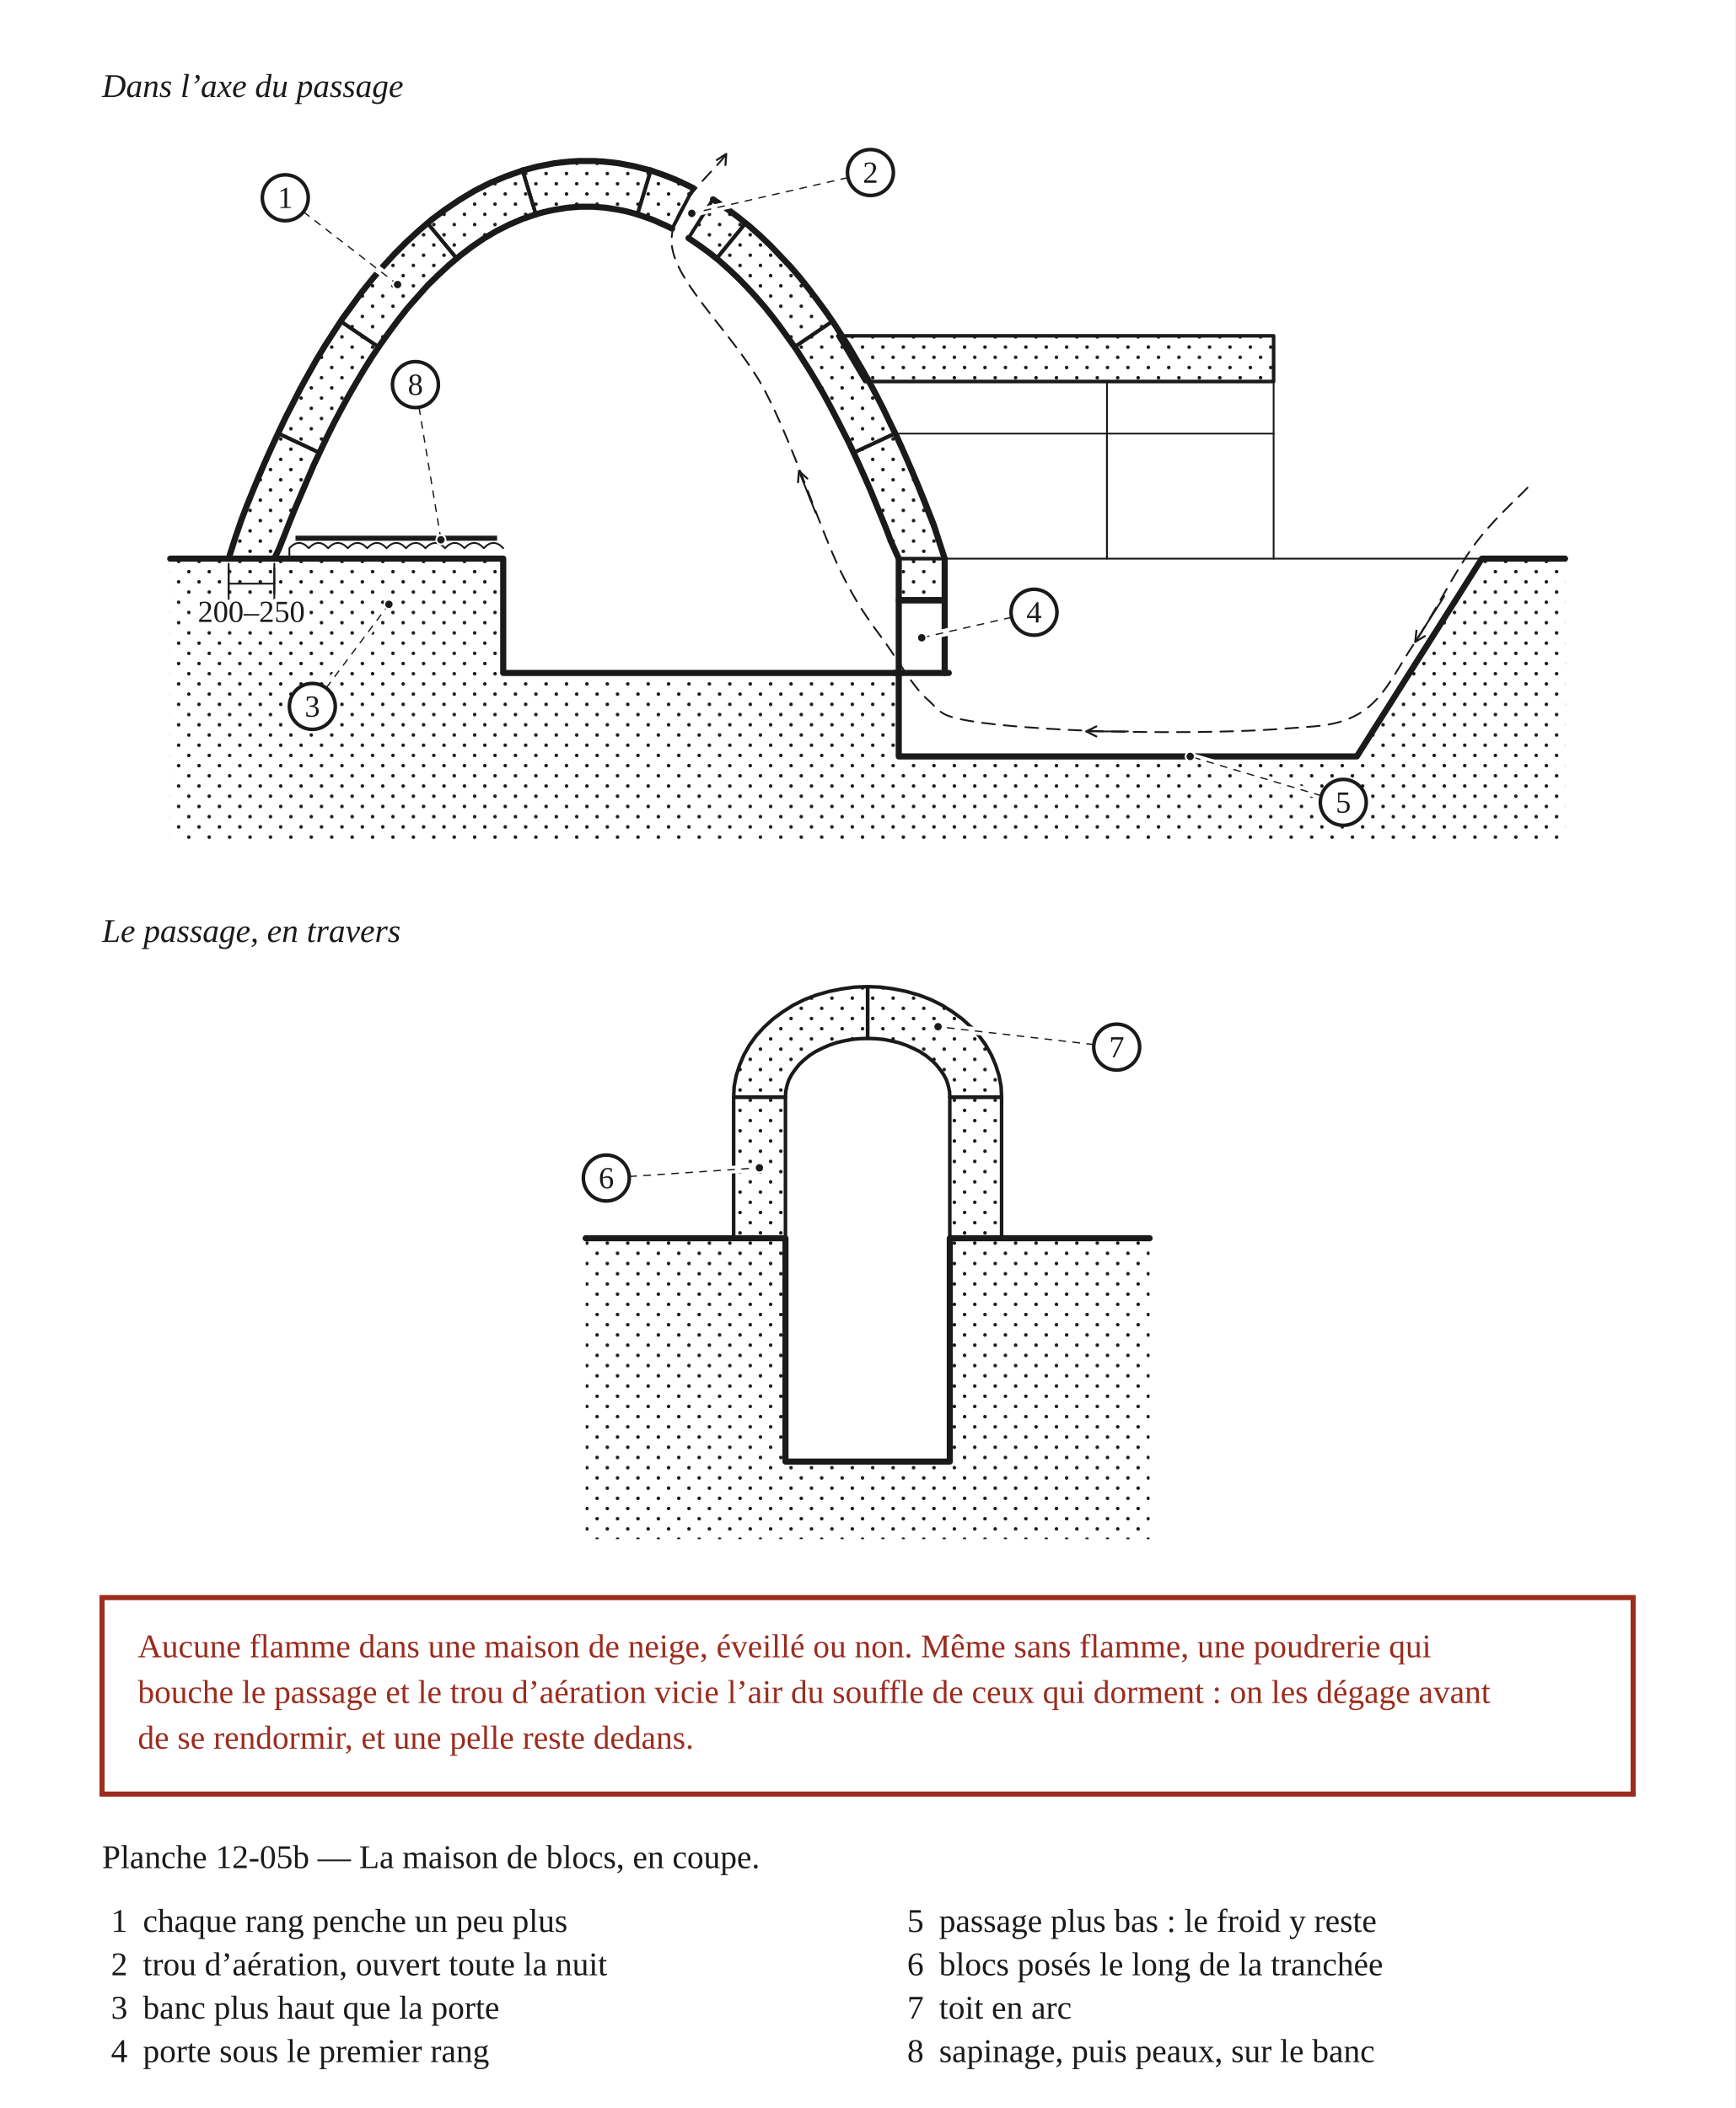
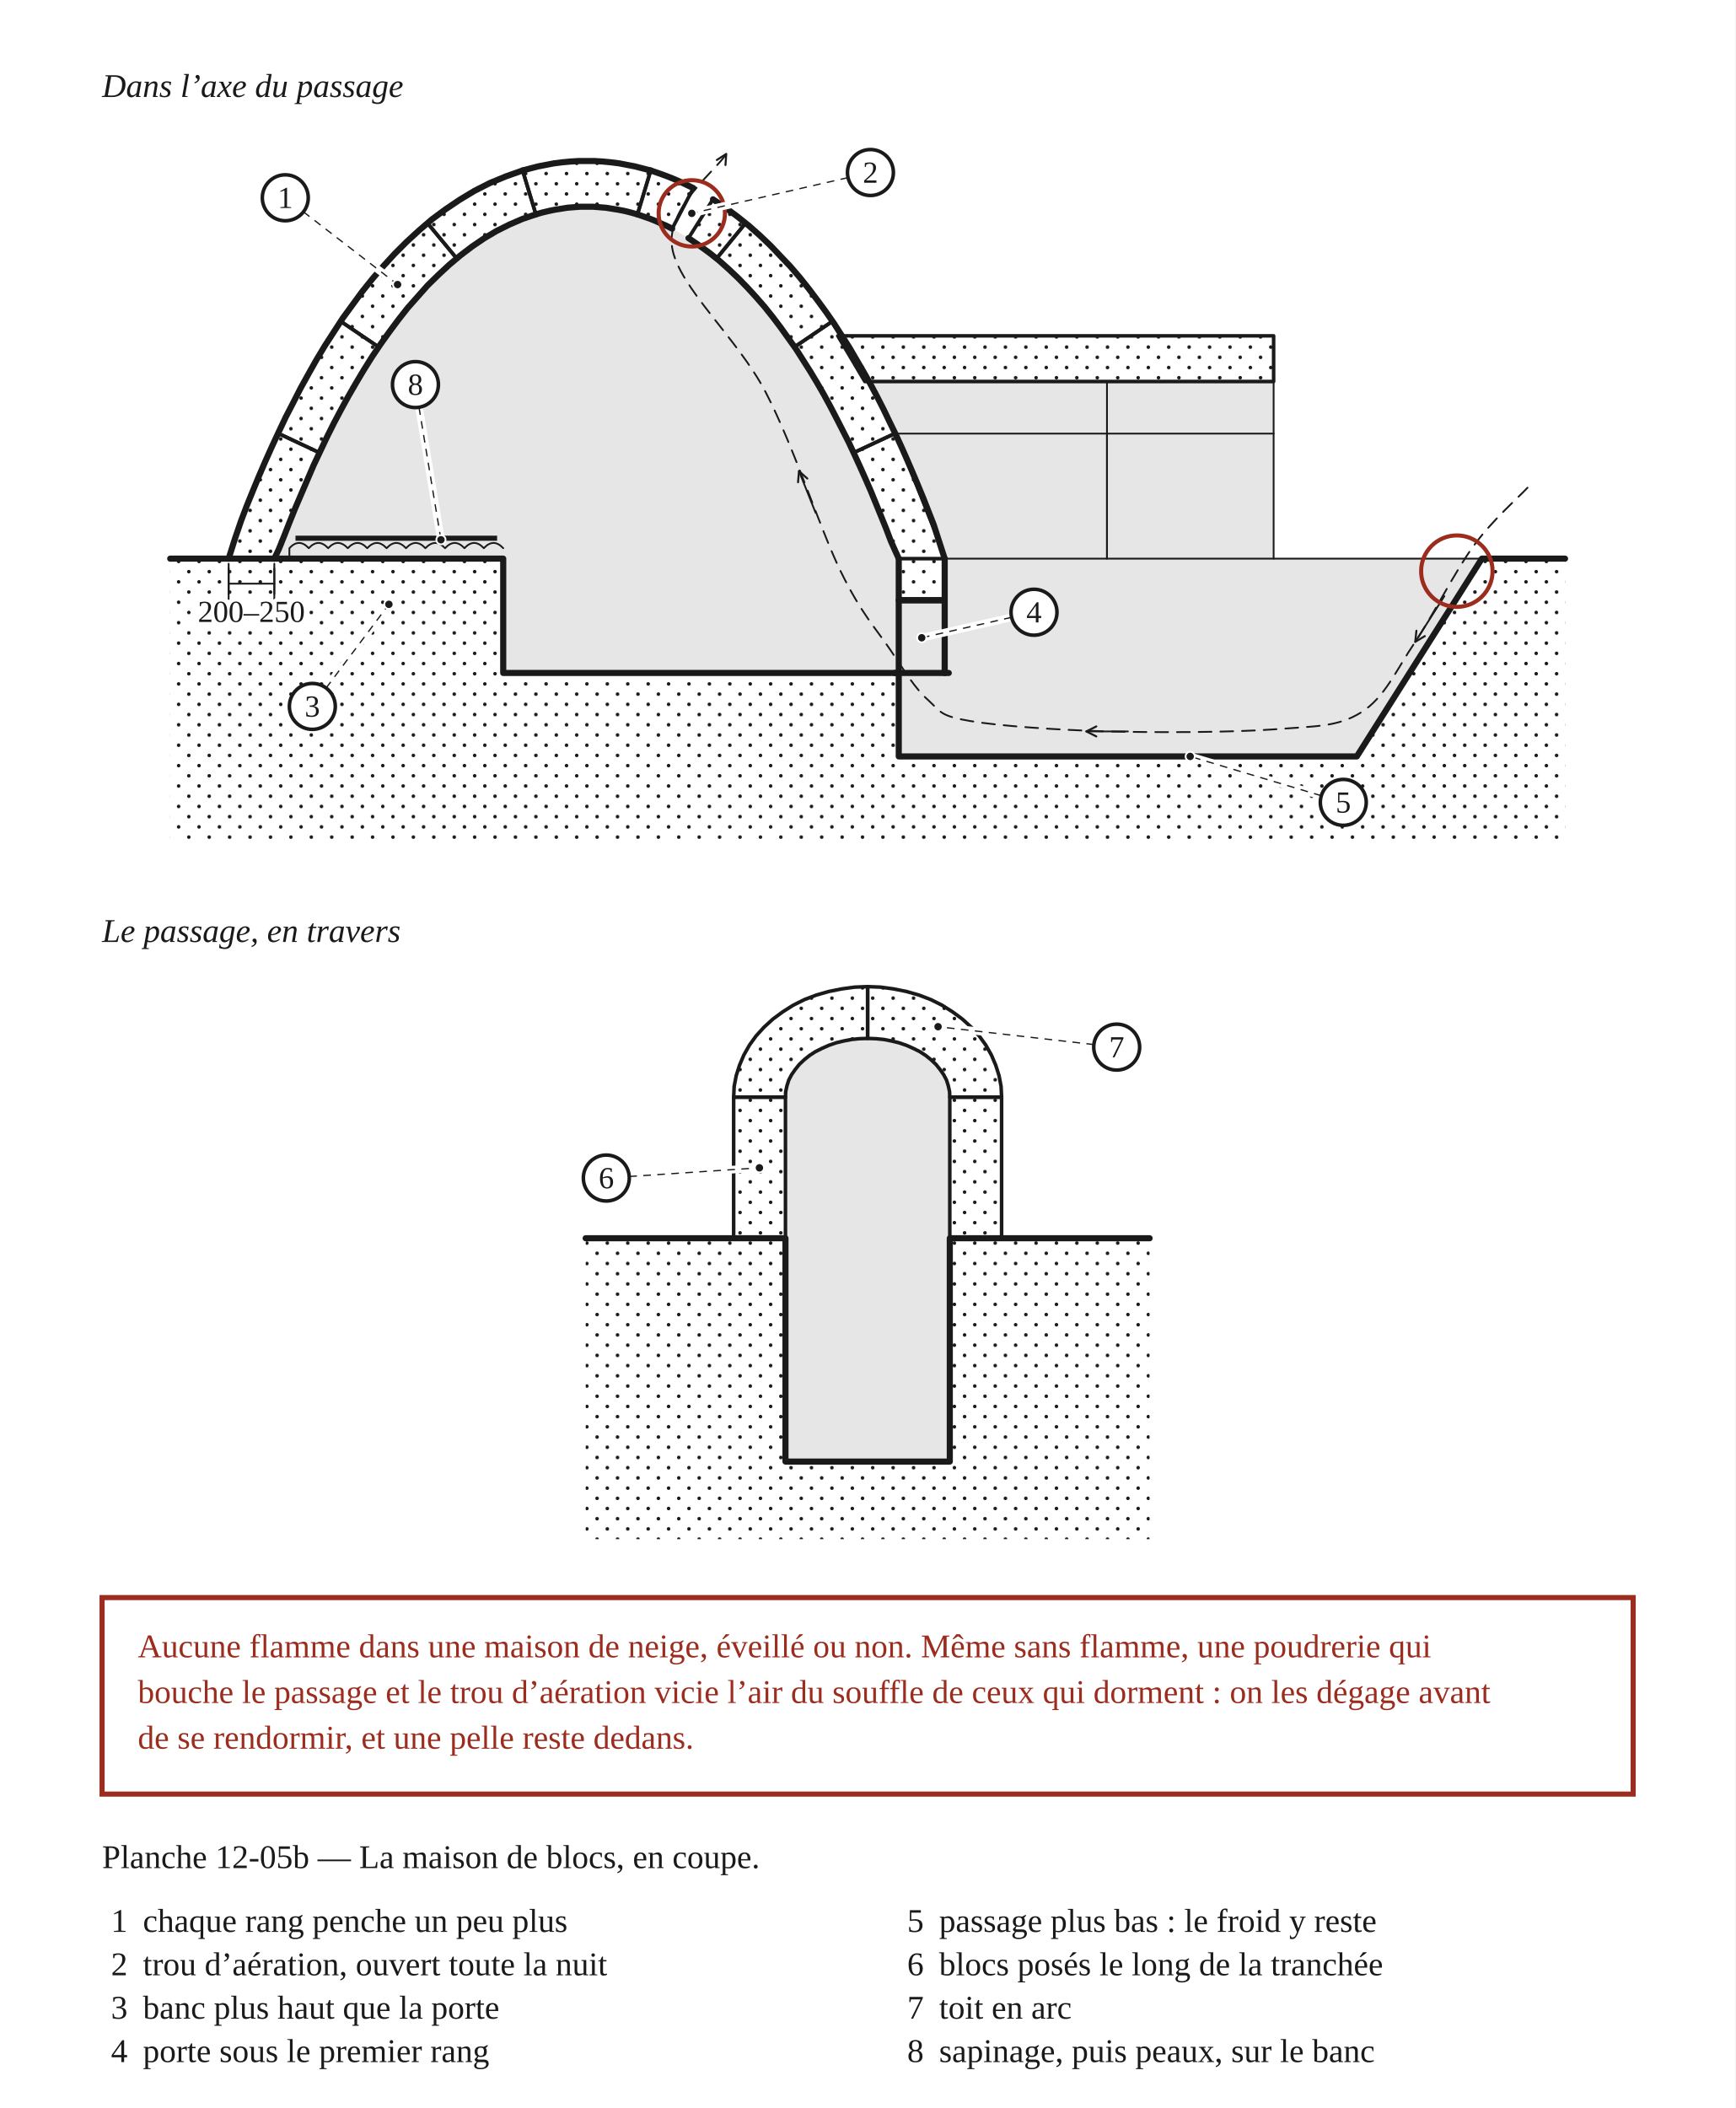
<svg xmlns="http://www.w3.org/2000/svg" width="680" height="826" viewBox="0 0 680 826" role="img">
  <defs>
    <pattern id="h-neige" width="8" height="8" patternUnits="userSpaceOnUse">
      <circle cx="2" cy="2" r="0.7" fill="#1A1A1A" stroke="none" />
      <circle cx="6" cy="6" r="0.7" fill="#1A1A1A" stroke="none" />
    </pattern>
    <marker id="fl" viewBox="0 0 10 10" refX="9" refY="5" markerWidth="7" markerHeight="7" orient="auto-start-reverse">
      <path d="M1 1 L9 5 L1 9" fill="none" stroke="#1A1A1A" stroke-width="1.6" stroke-linecap="round" stroke-linejoin="round" />
    </marker>
  </defs>
  <rect x="0" y="0" width="680" height="826" fill="#FFFFFF" />
  <text x="40" y="38" font-family="Georgia, 'Times New Roman', serif" font-size="13" font-style="italic" fill="#1A1A1A">Dans l’axe du passage</text>
  <g transform="translate(40 46)" data-vue="coupe">
+     <path d="M67.5 172.9 L69 169.7 L70.5 166.2 L72.4 161.4 L74.3 156.7 L76.2 151.9 L78.2 147.2 L80.2 142.5 L82.3 137.8 L84.4 133.1 L86.6 128.5 L88.8 123.9 L91.1 119.4 L93.5 114.9 L95.9 110.4 L98.4 106 L101 101.6 L103.6 97.3 L106.3 93.1 L109.1 88.9 L112 84.8 L115 80.8 L118.1 76.8 L121.2 73 L124.5 69.2 L127.8 65.6 L131.3 62.1 L134.9 58.8 L138.6 55.6 L142.3 52.6 L146.2 49.8 L150.2 47.1 L154.3 44.7 L158.5 42.5 L162.8 40.6 L167.2 38.9 L171.6 37.5 L176.1 36.4 L180.7 35.6 L185.3 35.2 L189.9 35 L189.9 35 L194.5 35.2 L199 35.6 L203.6 36.4 L208.1 37.5 L212.5 38.9 L216.9 40.6 L221.2 42.5 L225.4 44.7 L229.5 47.1 L233.5 49.8 L237.4 52.6 L241.2 55.6 L244.9 58.8 L248.4 62.1 L251.9 65.6 L255.3 69.2 L258.5 73 L261.7 76.8 L264.7 80.8 L267.7 84.8 L270.6 88.9 L273.4 93.1 L276.1 97.3 L278.8 101.6 L281.3 106 L283.8 110.4 L286.2 114.9 L288.6 119.4 L290.9 123.9 L293.1 128.5 L295.3 133.1 L297.5 137.8 L299.5 142.5 L301.6 147.2 L303.5 151.9 L305.5 156.7 L307.4 161.4 L309.2 166.2 L310.7 169.7 L312.2 172.9 L312.2 189.2 L330.2 189.2 L330.2 172.9 L328.4 167.3 L326.6 161.6 L324.9 157.2 L323.3 152.9 L321.6 148.7 L319.9 144.6 L318.2 140.4 L316.4 136.2 L314.6 132.1 L312.7 128 L310.8 123.8 L308.8 119.7 L306.8 115.7 L304.8 111.6 L302.7 107.5 L300.5 103.5 L459.1 103.5 L459.1 172.9 L540.7 172.9 L491.7 250.4 L312.2 250.4 L312.2 217.7 L157.2 217.7 L157.2 172.9 Z" fill="#E6E6E6" stroke="none" />
    <path d="M26.7 172.9 L157.2 172.9 L157.2 217.7 L312.2 217.7 L312.2 250.4 L491.7 250.4 L540.7 172.9 L573.3 172.9 L573.3 283 L26.7 283 Z" fill="url(#h-neige)" stroke="none" />
    <path d="M312.2 172.9 L330.2 172.9 L330.2 189.2 L312.2 189.2 Z" fill="url(#h-neige)" stroke="none" />
    <path d="M26.7 172.9 L157.2 172.9 L157.2 217.7 L312.2 217.7 L312.2 250.4 L491.7 250.4 L540.7 172.9 L573.3 172.9" fill="none" stroke="#1A1A1A" stroke-width="2.4" stroke-linejoin="round" stroke-linecap="round" />
    <path d="M312.2 172.9 L312.2 189.2 L330.2 189.2 L330.2 172.9" fill="none" stroke="#1A1A1A" stroke-width="2.4" stroke-linejoin="round" stroke-linecap="round" />
    <path d="M330.2 172.9 L393.8 172.9 L393.8 123.9 L310.8 123.9 Z" fill="none" stroke="#1A1A1A" stroke-width="0.7" stroke-linejoin="round" stroke-linecap="round" />
    <path d="M393.8 172.9 L459.1 172.9 L459.1 123.9 L393.8 123.9 Z" fill="none" stroke="#1A1A1A" stroke-width="0.7" stroke-linejoin="round" stroke-linecap="round" />
    <path d="M459.1 172.9 L540.7 172.9" fill="none" stroke="#1A1A1A" stroke-width="0.7" stroke-linejoin="round" stroke-linecap="round" />
    <path d="M393.8 123.9 L393.8 103.5" fill="none" stroke="#1A1A1A" stroke-width="0.7" stroke-linejoin="round" stroke-linecap="round" />
    <path d="M459.1 123.9 L459.1 103.5" fill="none" stroke="#1A1A1A" stroke-width="0.7" stroke-linejoin="round" stroke-linecap="round" />
    <path d="M312.2 217.7 L312.2 189.2 L330.2 189.2 L330.2 217.7" fill="none" stroke="#1A1A1A" stroke-width="2.4" stroke-linejoin="round" stroke-linecap="round" />
    <path d="M310.6 217.7 L331.8 217.7" fill="none" stroke="#1A1A1A" stroke-width="2.4" stroke-linejoin="round" stroke-linecap="round" />
    <path d="M298.9 103.5 L459.1 103.5 L459.1 85.6 L288.3 85.6 Z" fill="url(#h-neige)" stroke="#1A1A1A" stroke-width="1.4" stroke-linejoin="round" />
    <path d="M49.6 172.9 L51.5 166.7 L53.5 160.5 L55.3 155.9 L57.1 151.2 L59 146.6 L60.9 142 L62.8 137.4 L64.8 132.9 L66.9 128.3 L69 123.8 L85.2 131.4 L83.2 135.8 L81.2 140.1 L79.3 144.5 L77.4 149 L75.6 153.4 L73.8 157.9 L72 162.4 L70.3 166.9 L68.9 169.9 L67.5 172.9 Z" fill="url(#h-neige)" stroke="#1A1A1A" stroke-width="1.4" stroke-linejoin="round" />
    <path d="M69 123.8 L71.1 119.3 L73.3 114.8 L75.6 110.3 L78 105.9 L80.4 101.4 L82.8 97.1 L85.4 92.7 L88 88.4 L90.7 84.1 L93.5 79.9 L108.4 90 L105.8 93.9 L103.3 97.9 L100.8 101.9 L98.4 106 L96.1 110.2 L93.8 114.3 L91.6 118.6 L89.4 122.8 L87.3 127.1 L85.2 131.4 Z" fill="url(#h-neige)" stroke="#1A1A1A" stroke-width="1.4" stroke-linejoin="round" />
    <path d="M93.5 79.9 L96.4 75.7 L99.4 71.6 L102.5 67.5 L105.7 63.5 L109 59.6 L112.5 55.8 L116 52 L119.7 48.4 L123.6 44.8 L127.5 41.4 L139 55.3 L135.5 58.2 L132.1 61.3 L128.9 64.6 L125.7 67.9 L122.6 71.4 L119.6 74.9 L116.7 78.6 L113.8 82.3 L111.1 86.1 L108.4 90 Z" fill="url(#h-neige)" stroke="#1A1A1A" stroke-width="1.4" stroke-linejoin="round" />
    <path d="M127.5 41.4 L131.2 38.5 L135 35.7 L138.9 33.1 L142.9 30.6 L147 28.2 L151.3 26.1 L155.7 24.1 L160.2 22.4 L164.8 20.8 L170 38 L166.3 39.2 L162.6 40.7 L159 42.3 L155.5 44 L152.1 46 L148.7 48.1 L145.4 50.4 L142.1 52.8 L139 55.3 Z" fill="url(#h-neige)" stroke="#1A1A1A" stroke-width="1.4" stroke-linejoin="round" />
    <path d="M330.2 172.9 L328.2 166.7 L326.2 160.5 L324.4 155.9 L322.6 151.2 L320.8 146.6 L318.9 142 L316.9 137.4 L314.9 132.9 L312.9 128.3 L310.8 123.8 L294.5 131.4 L296.5 135.8 L298.5 140.1 L300.4 144.5 L302.3 149 L304.1 153.4 L305.9 157.9 L307.7 162.4 L309.4 166.9 L310.8 169.9 L312.2 172.9 Z" fill="url(#h-neige)" stroke="#1A1A1A" stroke-width="1.4" stroke-linejoin="round" />
    <path d="M310.8 123.8 L308.6 119.3 L306.4 114.8 L304.1 110.3 L301.8 105.9 L299.4 101.4 L296.9 97.1 L294.3 92.7 L291.7 88.4 L289 84.1 L286.2 79.9 L271.3 90 L273.9 93.9 L276.5 97.9 L278.9 101.9 L281.3 106 L283.7 110.2 L286 114.3 L288.2 118.6 L290.4 122.8 L292.5 127.1 L294.5 131.4 Z" fill="url(#h-neige)" stroke="#1A1A1A" stroke-width="1.4" stroke-linejoin="round" />
    <path d="M286.2 79.9 L283.3 75.7 L280.3 71.6 L277.2 67.5 L274 63.5 L270.7 59.6 L267.3 55.8 L263.7 52 L260 48.4 L256.2 44.8 L252.2 41.4 L240.8 55.3 L244.2 58.2 L247.6 61.3 L250.9 64.6 L254.1 67.9 L257.1 71.4 L260.1 74.9 L263.1 78.6 L265.9 82.3 L268.7 86.1 L271.3 90 Z" fill="url(#h-neige)" stroke="#1A1A1A" stroke-width="1.4" stroke-linejoin="round" />
    <path d="M252.2 41.4 L248.1 38.2 L243.8 35.1 L239.4 32.1 L229.8 47.3 L233.6 49.8 L237.2 52.5 L240.8 55.3 Z" fill="url(#h-neige)" stroke="#1A1A1A" stroke-width="1.4" stroke-linejoin="round" />
    <path d="M231.7 27.7 L227.7 25.7 L223.5 23.9 L219.3 22.3 L215 20.8 L209.8 38 L213.2 39.2 L216.7 40.5 L220.1 42 L223.4 43.6 Z" fill="url(#h-neige)" stroke="#1A1A1A" stroke-width="1.4" stroke-linejoin="round" />
    <path d="M164.8 20.8 L167.8 20 L170.9 19.2 L174 18.6 L177.1 18 L180.3 17.6 L183.5 17.3 L186.7 17.1 L189.9 17.1 L193.1 17.1 L196.3 17.3 L199.4 17.6 L202.6 18 L205.7 18.6 L208.8 19.2 L211.9 20 L215 20.8 L209.8 38 L207.3 37.3 L204.9 36.7 L202.4 36.2 L199.9 35.8 L197.4 35.4 L194.9 35.2 L192.4 35 L189.9 35 L187.4 35 L184.8 35.2 L182.3 35.4 L179.8 35.8 L177.3 36.2 L174.9 36.7 L172.4 37.3 L170 38 Z" fill="url(#h-neige)" stroke="#1A1A1A" stroke-width="1.4" stroke-linejoin="round" />
    <path d="M67.5 172.9 L69.3 169.1 L71.2 164.4 L73.4 158.8 L75.7 153.1 L78.1 147.5 L80.5 141.9 L82.9 136.3 L85.5 130.8 L88.1 125.3 L90.8 119.9 L93.6 114.6 L96.5 109.3 L99.5 104.1 L102.6 98.9 L105.8 93.8 L109.1 88.9 L112.6 84 L116.1 79.3 L119.8 74.6 L123.7 70.2 L127.6 65.8 L131.8 61.7 L136 57.8 L140.4 54.1 L145 50.6 L149.7 47.4 L154.6 44.5 L159.6 42 L164.7 39.8 L170 38" fill="none" stroke="#1A1A1A" stroke-width="2.4" stroke-linejoin="round" stroke-linecap="round" />
    <path d="M312.2 172.9 L310.7 169.6 L309.1 166 L307.2 161 L305.2 156.1 L303.2 151.2 L301.2 146.3 L299.1 141.5 L296.9 136.6 L294.7 131.8 L292.5 127.1 L290.1 122.4 L287.7 117.7 L285.3 113.1 L282.8 108.5 L280.2 104 L277.5 99.5 L274.7 95.1 L271.9 90.7 L268.9 86.5 L265.9 82.3 L262.8 78.2 L259.6 74.2 L256.2 70.3 L252.8 66.6 L249.2 62.9 L245.6 59.5 L241.8 56.1 L237.9 53 L233.9 50.1 L229.8 47.3" fill="none" stroke="#1A1A1A" stroke-width="2.4" stroke-linejoin="round" stroke-linecap="round" />
    <path d="M223.4 43.6 L221.2 42.5 L218.9 41.5 L216.7 40.5 L214.4 39.6 L212.1 38.8 L209.8 38" fill="none" stroke="#1A1A1A" stroke-width="2.4" stroke-linejoin="round" stroke-linecap="round" />
    <path d="M170 38 L172.4 37.3 L174.9 36.7 L177.3 36.2 L179.8 35.8 L182.3 35.4 L184.8 35.2 L187.4 35 L189.9 35 L189.9 35 L192.4 35 L194.9 35.2 L197.4 35.4 L199.9 35.8 L202.4 36.2 L204.9 36.7 L207.3 37.3 L209.8 38" fill="none" stroke="#1A1A1A" stroke-width="2.4" stroke-linejoin="round" stroke-linecap="round" />
    <path d="M49.6 172.9 L52.1 165 L54.5 158 L56.7 152.2 L59.1 146.3 L61.5 140.5 L64 134.7 L66.6 128.9 L69.3 123.1 L72 117.4 L74.9 111.8 L77.8 106.1 L80.9 100.5 L84 95 L87.3 89.5 L90.8 84.1 L94.3 78.7 L98.1 73.5 L101.9 68.3 L106 63.2 L110.2 58.3 L114.7 53.4 L119.3 48.8 L124.2 44.3 L129.2 40 L134.6 36 L140.1 32.3 L145.9 28.8 L152 25.7 L158.3 23.1 L164.8 20.8" fill="none" stroke="#1A1A1A" stroke-width="2.4" stroke-linejoin="round" stroke-linecap="round" />
    <path d="M330.2 172.9 L328 166.1 L325.9 159.6 L323.9 154.5 L321.9 149.4 L319.8 144.3 L317.7 139.3 L315.5 134.2 L313.3 129.2 L311 124.2 L308.6 119.3 L306.2 114.3 L303.7 109.4 L301.1 104.5 L298.4 99.7 L295.6 94.9 L292.8 90.1 L289.8 85.4 L286.8 80.7 L283.6 76.1 L280.3 71.6 L276.9 67.1 L273.4 62.7 L269.7 58.4 L265.8 54.3 L261.9 50.2 L257.7 46.2 L253.4 42.4 L248.9 38.8 L244.3 35.4 L239.4 32.1" fill="none" stroke="#1A1A1A" stroke-width="2.4" stroke-linejoin="round" stroke-linecap="round" />
    <path d="M231.7 27.7 L229 26.4 L226.3 25.1 L223.5 23.9 L220.7 22.8 L217.9 21.8 L215 20.8" fill="none" stroke="#1A1A1A" stroke-width="2.4" stroke-linejoin="round" stroke-linecap="round" />
    <path d="M164.8 20.8 L167.8 20 L170.9 19.2 L174 18.6 L177.1 18 L180.3 17.6 L183.5 17.3 L186.7 17.1 L189.9 17.1 L189.9 17.1 L193.1 17.1 L196.3 17.3 L199.4 17.6 L202.6 18 L205.7 18.6 L208.8 19.2 L211.9 20 L215 20.8" fill="none" stroke="#1A1A1A" stroke-width="2.4" stroke-linejoin="round" stroke-linecap="round" />
    <path d="M 73.4 172.9 L 73.4 168.8 Q 77.2 164.7 81.0 168.8 Q 84.8 164.7 88.6 168.8 Q 92.4 164.7 96.3 168.8 Q 100.1 164.7 103.9 168.8 Q 107.7 164.7 111.5 168.8 Q 115.3 164.7 119.1 168.8 Q 122.9 164.7 126.7 168.8 Q 130.6 164.7 134.4 168.8 Q 138.2 164.7 142.0 168.8 Q 145.8 164.7 149.6 168.8 Q 153.4 164.7 157.2 168.8" fill="none" stroke="#1A1A1A" stroke-width="0.7" stroke-linejoin="round" stroke-linecap="round" />
    <path d="M75.8 165.9 L154.8 165.9 L154.8 163.9 L75.8 163.9 Z" fill="#1A1A1A" stroke="none" />
    <path d="M 558.6 145.1 C 555.1 148.9 544.7 157.9 537.4 168.0 C 530.1 178.0 521.9 194.6 514.6 205.5 C 507.2 216.4 502.6 227.5 493.3 233.2 C 484.1 238.9 475.7 238.5 459.1 239.8 C 442.5 241.0 413.7 241.1 393.8 240.6 C 374.0 240.0 351.7 238.5 340.0 236.5 C 328.3 234.5 328.8 233.0 323.7 228.3 C 318.5 223.7 314.7 217.2 309.0 208.8 C 303.3 200.3 297.6 194.6 289.4 177.8 C 281.2 160.9 271.0 128.7 260.0 107.6 C 249.0 86.5 226.0 66.6 223.4 51.1 C 220.8 35.5 241.0 20.4 244.6 14.3" fill="none" stroke="#1A1A1A" stroke-width="0.7" stroke-linejoin="round" stroke-linecap="round" stroke-dasharray="5 3.5" marker-end="url(#fl)" />
    <path d="M 526.0 187.6 L 514.6 205.5" fill="none" stroke="#1A1A1A" stroke-width="0.7" stroke-linejoin="round" stroke-linecap="round" marker-end="url(#fl)" />
    <path d="M 402.0 240.6 L 385.7 240.6" fill="none" stroke="#1A1A1A" stroke-width="0.7" stroke-linejoin="round" stroke-linecap="round" marker-end="url(#fl)" />
    <path d="M 279.6 154.9 L 273.1 138.6" fill="none" stroke="#1A1A1A" stroke-width="0.7" stroke-linejoin="round" stroke-linecap="round" marker-end="url(#fl)" />
    <path d="M49.6 174.9 L49.6 186.7" fill="none" stroke="#1A1A1A" stroke-width="0.7" stroke-linejoin="round" stroke-linecap="round" />
    <path d="M67.5 174.9 L67.5 186.7" fill="none" stroke="#1A1A1A" stroke-width="0.7" stroke-linejoin="round" stroke-linecap="round" />
    <line x1="49.6" y1="182.7" x2="67.5" y2="182.7" fill="none" stroke="#1A1A1A" stroke-width="0.7" stroke-linejoin="round" stroke-linecap="round" />
    <line x1="49.6" y1="176.7" x2="49.6" y2="188.7" fill="none" stroke="#1A1A1A" stroke-width="0.7" stroke-linejoin="round" stroke-linecap="round" />
    <line x1="67.5" y1="176.7" x2="67.5" y2="188.7" fill="none" stroke="#1A1A1A" stroke-width="0.7" stroke-linejoin="round" stroke-linecap="round" />
    <text x="58.5" y="197.7" text-anchor="middle" font-family="Georgia, 'Times New Roman', serif" font-size="12" fill="#1A1A1A" stroke="#FFFFFF" stroke-width="3" stroke-linejoin="round" paint-order="stroke">200–250</text>
+     <circle cx="231.1" cy="37.6" r="13" fill="none" stroke="#9B2C1E" stroke-width="1.6" />
+     <circle cx="530.9" cy="177.8" r="14" fill="none" stroke="#9B2C1E" stroke-width="1.6" />
  </g>
  <text x="40" y="369.1" font-family="Georgia, 'Times New Roman', serif" font-size="13" font-style="italic" fill="#1A1A1A">Le passage, en travers</text>
  <g transform="translate(40 377.1)" data-vue="passage">
+     <path d="M267.8 108.1 L267.8 195.6 L332.2 195.6 L332.2 108.1 L332.2 52.8 L332.1 50.6 L331.6 48.3 L330.9 46.1 L329.8 44 L328.4 42 L326.8 40 L324.9 38.2 L322.8 36.5 L320.5 35 L317.9 33.7 L315.2 32.5 L312.3 31.5 L309.4 30.8 L306.3 30.2 L303.2 29.9 L300 29.8 L300 29.8 L296.8 29.9 L293.7 30.2 L290.6 30.8 L287.7 31.5 L284.8 32.5 L282.1 33.7 L279.5 35 L277.2 36.5 L275.1 38.2 L273.2 40 L271.6 42 L270.2 44 L269.1 46.1 L268.4 48.3 L267.9 50.6 L267.8 52.8 Z" fill="#E6E6E6" stroke="none" />
    <path d="M189.5 108.1 L267.8 108.1 L267.8 195.6 L332.2 195.6 L332.2 108.1 L410.5 108.1 L410.5 226 L189.5 226 Z" fill="url(#h-neige)" stroke="none" />
    <path d="M189.5 108.1 L267.8 108.1 L267.8 195.6 L332.2 195.6 L332.2 108.1 L410.5 108.1" fill="none" stroke="#1A1A1A" stroke-width="2.4" stroke-linejoin="round" stroke-linecap="round" />
    <path d="M267.8 108.1 L247.5 108.1 L247.5 52.8 L267.8 52.8 Z" fill="url(#h-neige)" stroke="#1A1A1A" stroke-width="1.4" stroke-linejoin="round" />
    <path d="M332.2 108.1 L352.5 108.1 L352.5 52.8 L332.2 52.8 Z" fill="url(#h-neige)" stroke="#1A1A1A" stroke-width="1.4" stroke-linejoin="round" />
    <path d="M267.8 52.8 L267.9 50.6 L268.4 48.3 L269.1 46.1 L270.2 44 L271.6 42 L273.2 40 L275.1 38.2 L277.2 36.5 L279.5 35 L282.1 33.7 L284.8 32.5 L287.7 31.5 L290.6 30.8 L293.7 30.2 L296.8 29.9 L300 29.8 L300 9.5 L294.9 9.7 L289.8 10.4 L284.8 11.4 L279.9 12.8 L275.2 14.6 L270.8 16.8 L266.7 19.4 L262.9 22.2 L259.4 25.4 L256.3 28.8 L253.7 32.4 L251.5 36.3 L249.8 40.3 L248.5 44.4 L247.7 48.6 L247.5 52.8 Z" fill="url(#h-neige)" stroke="#1A1A1A" stroke-width="1.4" stroke-linejoin="round" />
    <path d="M332.2 52.8 L332.1 50.6 L331.6 48.3 L330.9 46.1 L329.8 44 L328.4 42 L326.8 40 L324.9 38.2 L322.8 36.5 L320.5 35 L317.9 33.7 L315.2 32.5 L312.3 31.5 L309.4 30.8 L306.3 30.2 L303.2 29.9 L300 29.8 L300 9.5 L305.1 9.7 L310.2 10.4 L315.2 11.4 L320.1 12.8 L324.8 14.6 L329.2 16.8 L333.3 19.4 L337.1 22.2 L340.6 25.4 L343.7 28.8 L346.3 32.4 L348.5 36.3 L350.2 40.3 L351.5 44.4 L352.3 48.6 L352.5 52.8 Z" fill="url(#h-neige)" stroke="#1A1A1A" stroke-width="1.4" stroke-linejoin="round" />
  </g>
  <line x1="118.9" y1="83" x2="155.8" y2="111.5" fill="none" stroke="#FFFFFF" stroke-width="3" stroke-linecap="round" />
  <line x1="118.9" y1="83" x2="155.8" y2="111.5" fill="none" stroke="#1A1A1A" stroke-width="0.5" stroke-dasharray="3 2.5" />
  <circle cx="155.8" cy="111.5" r="1.8" fill="#1A1A1A" stroke="#FFFFFF" stroke-width="0.7" />
  <circle cx="111.8" cy="77.5" r="9" fill="#FFFFFF" stroke="#1A1A1A" stroke-width="1.4" data-vue="coupe" />
  <text x="111.8" y="81.5" text-anchor="middle" font-family="Georgia, 'Times New Roman', serif" font-size="12" fill="#1A1A1A">1</text>
  <line x1="332.3" y1="69.6" x2="271.1" y2="83.6" fill="none" stroke="#FFFFFF" stroke-width="3" stroke-linecap="round" />
  <line x1="332.3" y1="69.6" x2="271.1" y2="83.6" fill="none" stroke="#1A1A1A" stroke-width="0.5" stroke-dasharray="3 2.5" />
  <circle cx="271.1" cy="83.6" r="1.8" fill="#1A1A1A" stroke="#FFFFFF" stroke-width="0.7" />
  <circle cx="341.1" cy="67.6" r="9" fill="#FFFFFF" stroke="#1A1A1A" stroke-width="1.4" data-vue="coupe" />
  <text x="341.1" y="71.6" text-anchor="middle" font-family="Georgia, 'Times New Roman', serif" font-size="12" fill="#1A1A1A">2</text>
  <line x1="127.8" y1="269.6" x2="152.4" y2="236.8" fill="none" stroke="#FFFFFF" stroke-width="3" stroke-linecap="round" />
  <line x1="127.8" y1="269.6" x2="152.4" y2="236.8" fill="none" stroke="#1A1A1A" stroke-width="0.5" stroke-dasharray="3 2.5" />
  <circle cx="152.4" cy="236.8" r="1.8" fill="#1A1A1A" stroke="#FFFFFF" stroke-width="0.7" />
  <circle cx="122.4" cy="276.8" r="9" fill="#FFFFFF" stroke="#1A1A1A" stroke-width="1.4" data-vue="coupe" />
  <text x="122.4" y="280.8" text-anchor="middle" font-family="Georgia, 'Times New Roman', serif" font-size="12" fill="#1A1A1A">3</text>
  <line x1="396.4" y1="241.9" x2="361.2" y2="249.9" fill="none" stroke="#FFFFFF" stroke-width="3" stroke-linecap="round" />
  <line x1="396.4" y1="241.9" x2="361.2" y2="249.9" fill="none" stroke="#1A1A1A" stroke-width="0.5" stroke-dasharray="3 2.5" />
  <circle cx="361.2" cy="249.9" r="1.8" fill="#1A1A1A" stroke="#FFFFFF" stroke-width="0.7" />
  <circle cx="405.2" cy="239.9" r="9" fill="#FFFFFF" stroke="#1A1A1A" stroke-width="1.4" data-vue="coupe" />
  <text x="405.2" y="243.9" text-anchor="middle" font-family="Georgia, 'Times New Roman', serif" font-size="12" fill="#1A1A1A">4</text>
  <line x1="164.2" y1="159.6" x2="172.8" y2="211.5" fill="none" stroke="#FFFFFF" stroke-width="3" stroke-linecap="round" />
  <line x1="164.2" y1="159.6" x2="172.8" y2="211.5" fill="none" stroke="#1A1A1A" stroke-width="0.5" stroke-dasharray="3 2.5" />
  <circle cx="172.8" cy="211.5" r="1.8" fill="#1A1A1A" stroke="#FFFFFF" stroke-width="0.7" />
  <circle cx="162.8" cy="150.7" r="9" fill="#FFFFFF" stroke="#1A1A1A" stroke-width="1.4" data-vue="coupe" />
  <text x="162.8" y="154.7" text-anchor="middle" font-family="Georgia, 'Times New Roman', serif" font-size="12" fill="#1A1A1A">8</text>
  <line x1="517.8" y1="311.8" x2="466.4" y2="296.4" fill="none" stroke="#FFFFFF" stroke-width="3" stroke-linecap="round" />
  <line x1="517.8" y1="311.8" x2="466.4" y2="296.4" fill="none" stroke="#1A1A1A" stroke-width="0.5" stroke-dasharray="3 2.5" />
  <circle cx="466.4" cy="296.4" r="1.8" fill="#1A1A1A" stroke="#FFFFFF" stroke-width="0.7" />
  <circle cx="526.4" cy="314.4" r="9" fill="#FFFFFF" stroke="#1A1A1A" stroke-width="1.4" data-vue="coupe" />
  <text x="526.4" y="318.4" text-anchor="middle" font-family="Georgia, 'Times New Roman', serif" font-size="12" fill="#1A1A1A">5</text>
  <line x1="246.6" y1="461" x2="297.6" y2="457.6" fill="none" stroke="#FFFFFF" stroke-width="3" stroke-linecap="round" />
  <line x1="246.6" y1="461" x2="297.6" y2="457.6" fill="none" stroke="#1A1A1A" stroke-width="0.5" stroke-dasharray="3 2.5" />
  <circle cx="297.6" cy="457.6" r="1.8" fill="#1A1A1A" stroke="#FFFFFF" stroke-width="0.7" />
  <circle cx="237.6" cy="461.6" r="9" fill="#FFFFFF" stroke="#1A1A1A" stroke-width="1.4" data-vue="passage" />
  <text x="237.6" y="465.6" text-anchor="middle" font-family="Georgia, 'Times New Roman', serif" font-size="12" fill="#1A1A1A">6</text>
  <line x1="428.7" y1="409.3" x2="367.6" y2="402.3" fill="none" stroke="#FFFFFF" stroke-width="3" stroke-linecap="round" />
  <line x1="428.7" y1="409.3" x2="367.6" y2="402.3" fill="none" stroke="#1A1A1A" stroke-width="0.5" stroke-dasharray="3 2.5" />
  <circle cx="367.6" cy="402.3" r="1.8" fill="#1A1A1A" stroke="#FFFFFF" stroke-width="0.7" />
  <circle cx="437.6" cy="410.3" r="9" fill="#FFFFFF" stroke="#1A1A1A" stroke-width="1.4" data-vue="passage" />
  <text x="437.6" y="414.3" text-anchor="middle" font-family="Georgia, 'Times New Roman', serif" font-size="12" fill="#1A1A1A">7</text>
  <rect x="40" y="626" width="600" height="77" fill="none" stroke="#9B2C1E" stroke-width="2" />
  <text x="54" y="649.4" font-family="Georgia, 'Times New Roman', serif" font-size="13" fill="#9B2C1E">Aucune flamme dans une maison de neige, éveillé ou non. Même sans flamme, une poudrerie qui</text>
  <text x="54" y="667.3" font-family="Georgia, 'Times New Roman', serif" font-size="13" fill="#9B2C1E">bouche le passage et le trou d’aération vicie l’air du souffle de ceux qui dorment : on les dégage avant</text>
  <text x="54" y="685.2" font-family="Georgia, 'Times New Roman', serif" font-size="13" fill="#9B2C1E">de se rendormir, et une pelle reste dedans.</text>
  <text x="40" y="732" font-family="Georgia, 'Times New Roman', serif" font-size="13" fill="#1A1A1A">Planche 12-05b — La maison de blocs, en coupe.</text>
  <text x="50" y="757" text-anchor="end" font-family="Georgia, 'Times New Roman', serif" font-size="13" fill="#1A1A1A">1</text>
  <text x="56" y="757" font-family="Georgia, 'Times New Roman', serif" font-size="13" fill="#1A1A1A">chaque rang penche un peu plus</text>
  <text x="50" y="774" text-anchor="end" font-family="Georgia, 'Times New Roman', serif" font-size="13" fill="#1A1A1A">2</text>
  <text x="56" y="774" font-family="Georgia, 'Times New Roman', serif" font-size="13" fill="#1A1A1A">trou d’aération, ouvert toute la nuit</text>
  <text x="50" y="791" text-anchor="end" font-family="Georgia, 'Times New Roman', serif" font-size="13" fill="#1A1A1A">3</text>
  <text x="56" y="791" font-family="Georgia, 'Times New Roman', serif" font-size="13" fill="#1A1A1A">banc plus haut que la porte</text>
  <text x="50" y="808" text-anchor="end" font-family="Georgia, 'Times New Roman', serif" font-size="13" fill="#1A1A1A">4</text>
  <text x="56" y="808" font-family="Georgia, 'Times New Roman', serif" font-size="13" fill="#1A1A1A">porte sous le premier rang</text>
  <text x="362" y="757" text-anchor="end" font-family="Georgia, 'Times New Roman', serif" font-size="13" fill="#1A1A1A">5</text>
  <text x="368" y="757" font-family="Georgia, 'Times New Roman', serif" font-size="13" fill="#1A1A1A">passage plus bas : le froid y reste</text>
  <text x="362" y="774" text-anchor="end" font-family="Georgia, 'Times New Roman', serif" font-size="13" fill="#1A1A1A">6</text>
  <text x="368" y="774" font-family="Georgia, 'Times New Roman', serif" font-size="13" fill="#1A1A1A">blocs posés le long de la tranchée</text>
  <text x="362" y="791" text-anchor="end" font-family="Georgia, 'Times New Roman', serif" font-size="13" fill="#1A1A1A">7</text>
  <text x="368" y="791" font-family="Georgia, 'Times New Roman', serif" font-size="13" fill="#1A1A1A">toit en arc</text>
  <text x="362" y="808" text-anchor="end" font-family="Georgia, 'Times New Roman', serif" font-size="13" fill="#1A1A1A">8</text>
  <text x="368" y="808" font-family="Georgia, 'Times New Roman', serif" font-size="13" fill="#1A1A1A">sapinage, puis peaux, sur le banc</text>
</svg>
